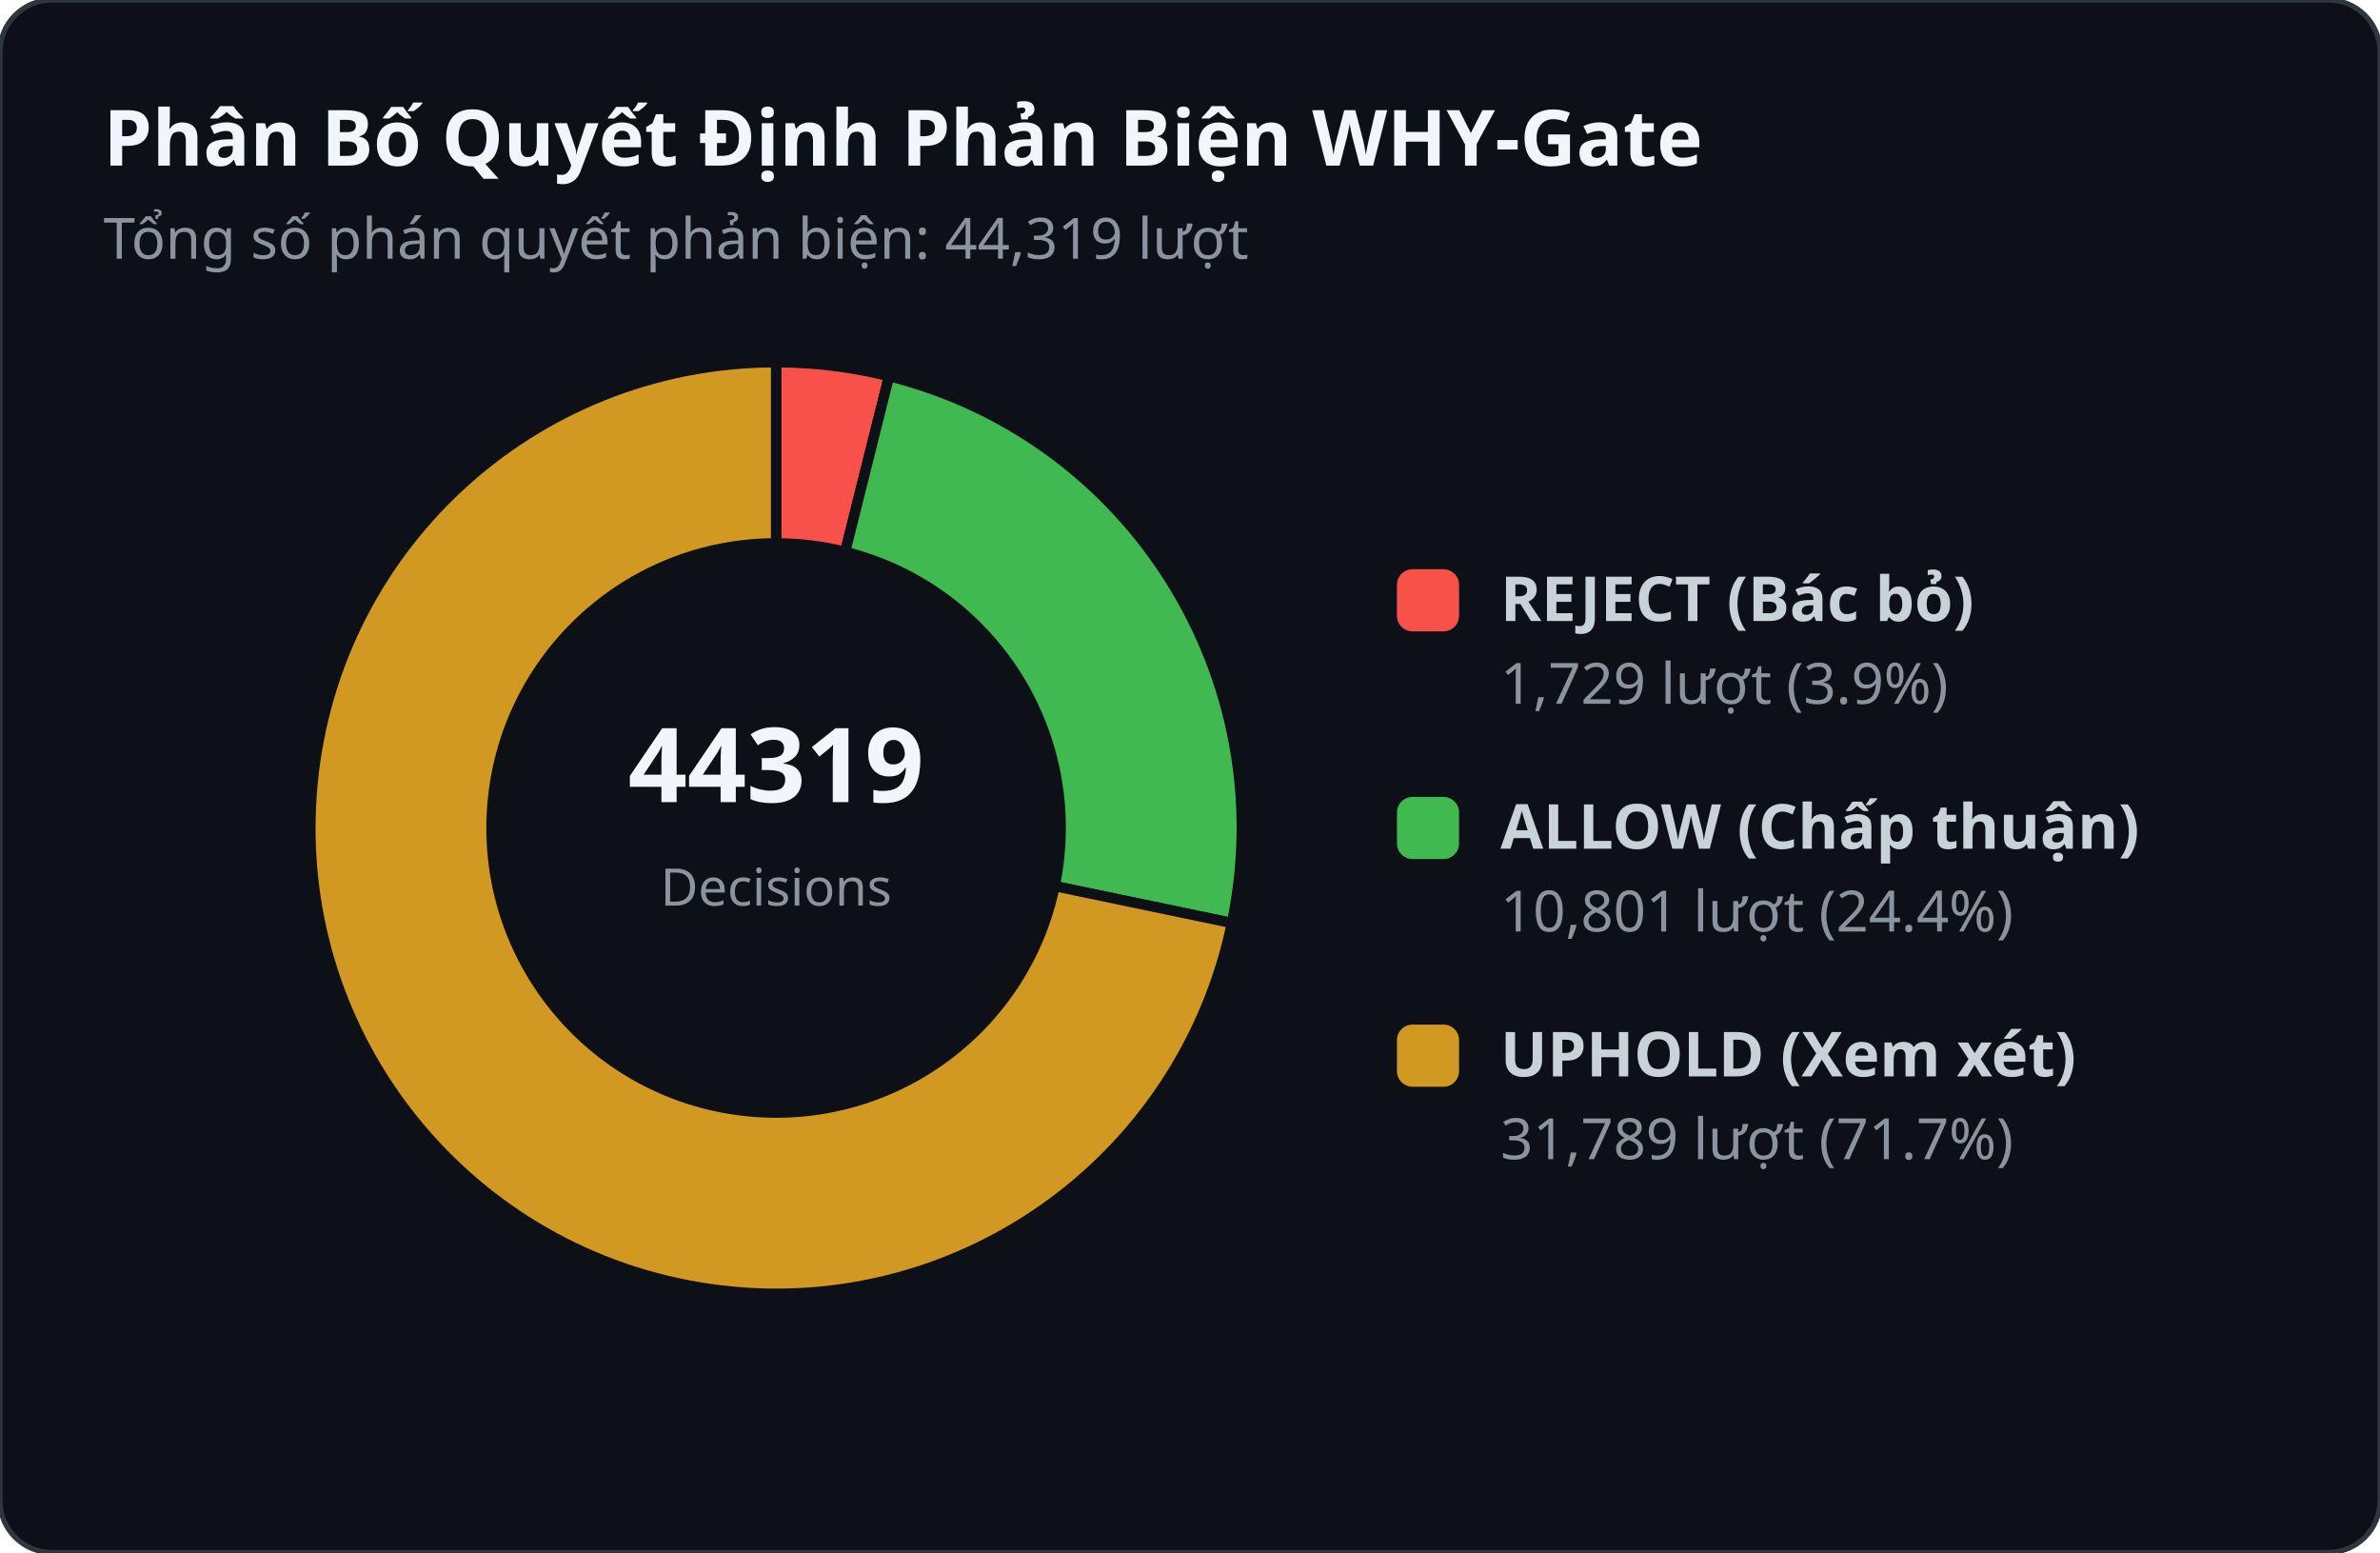
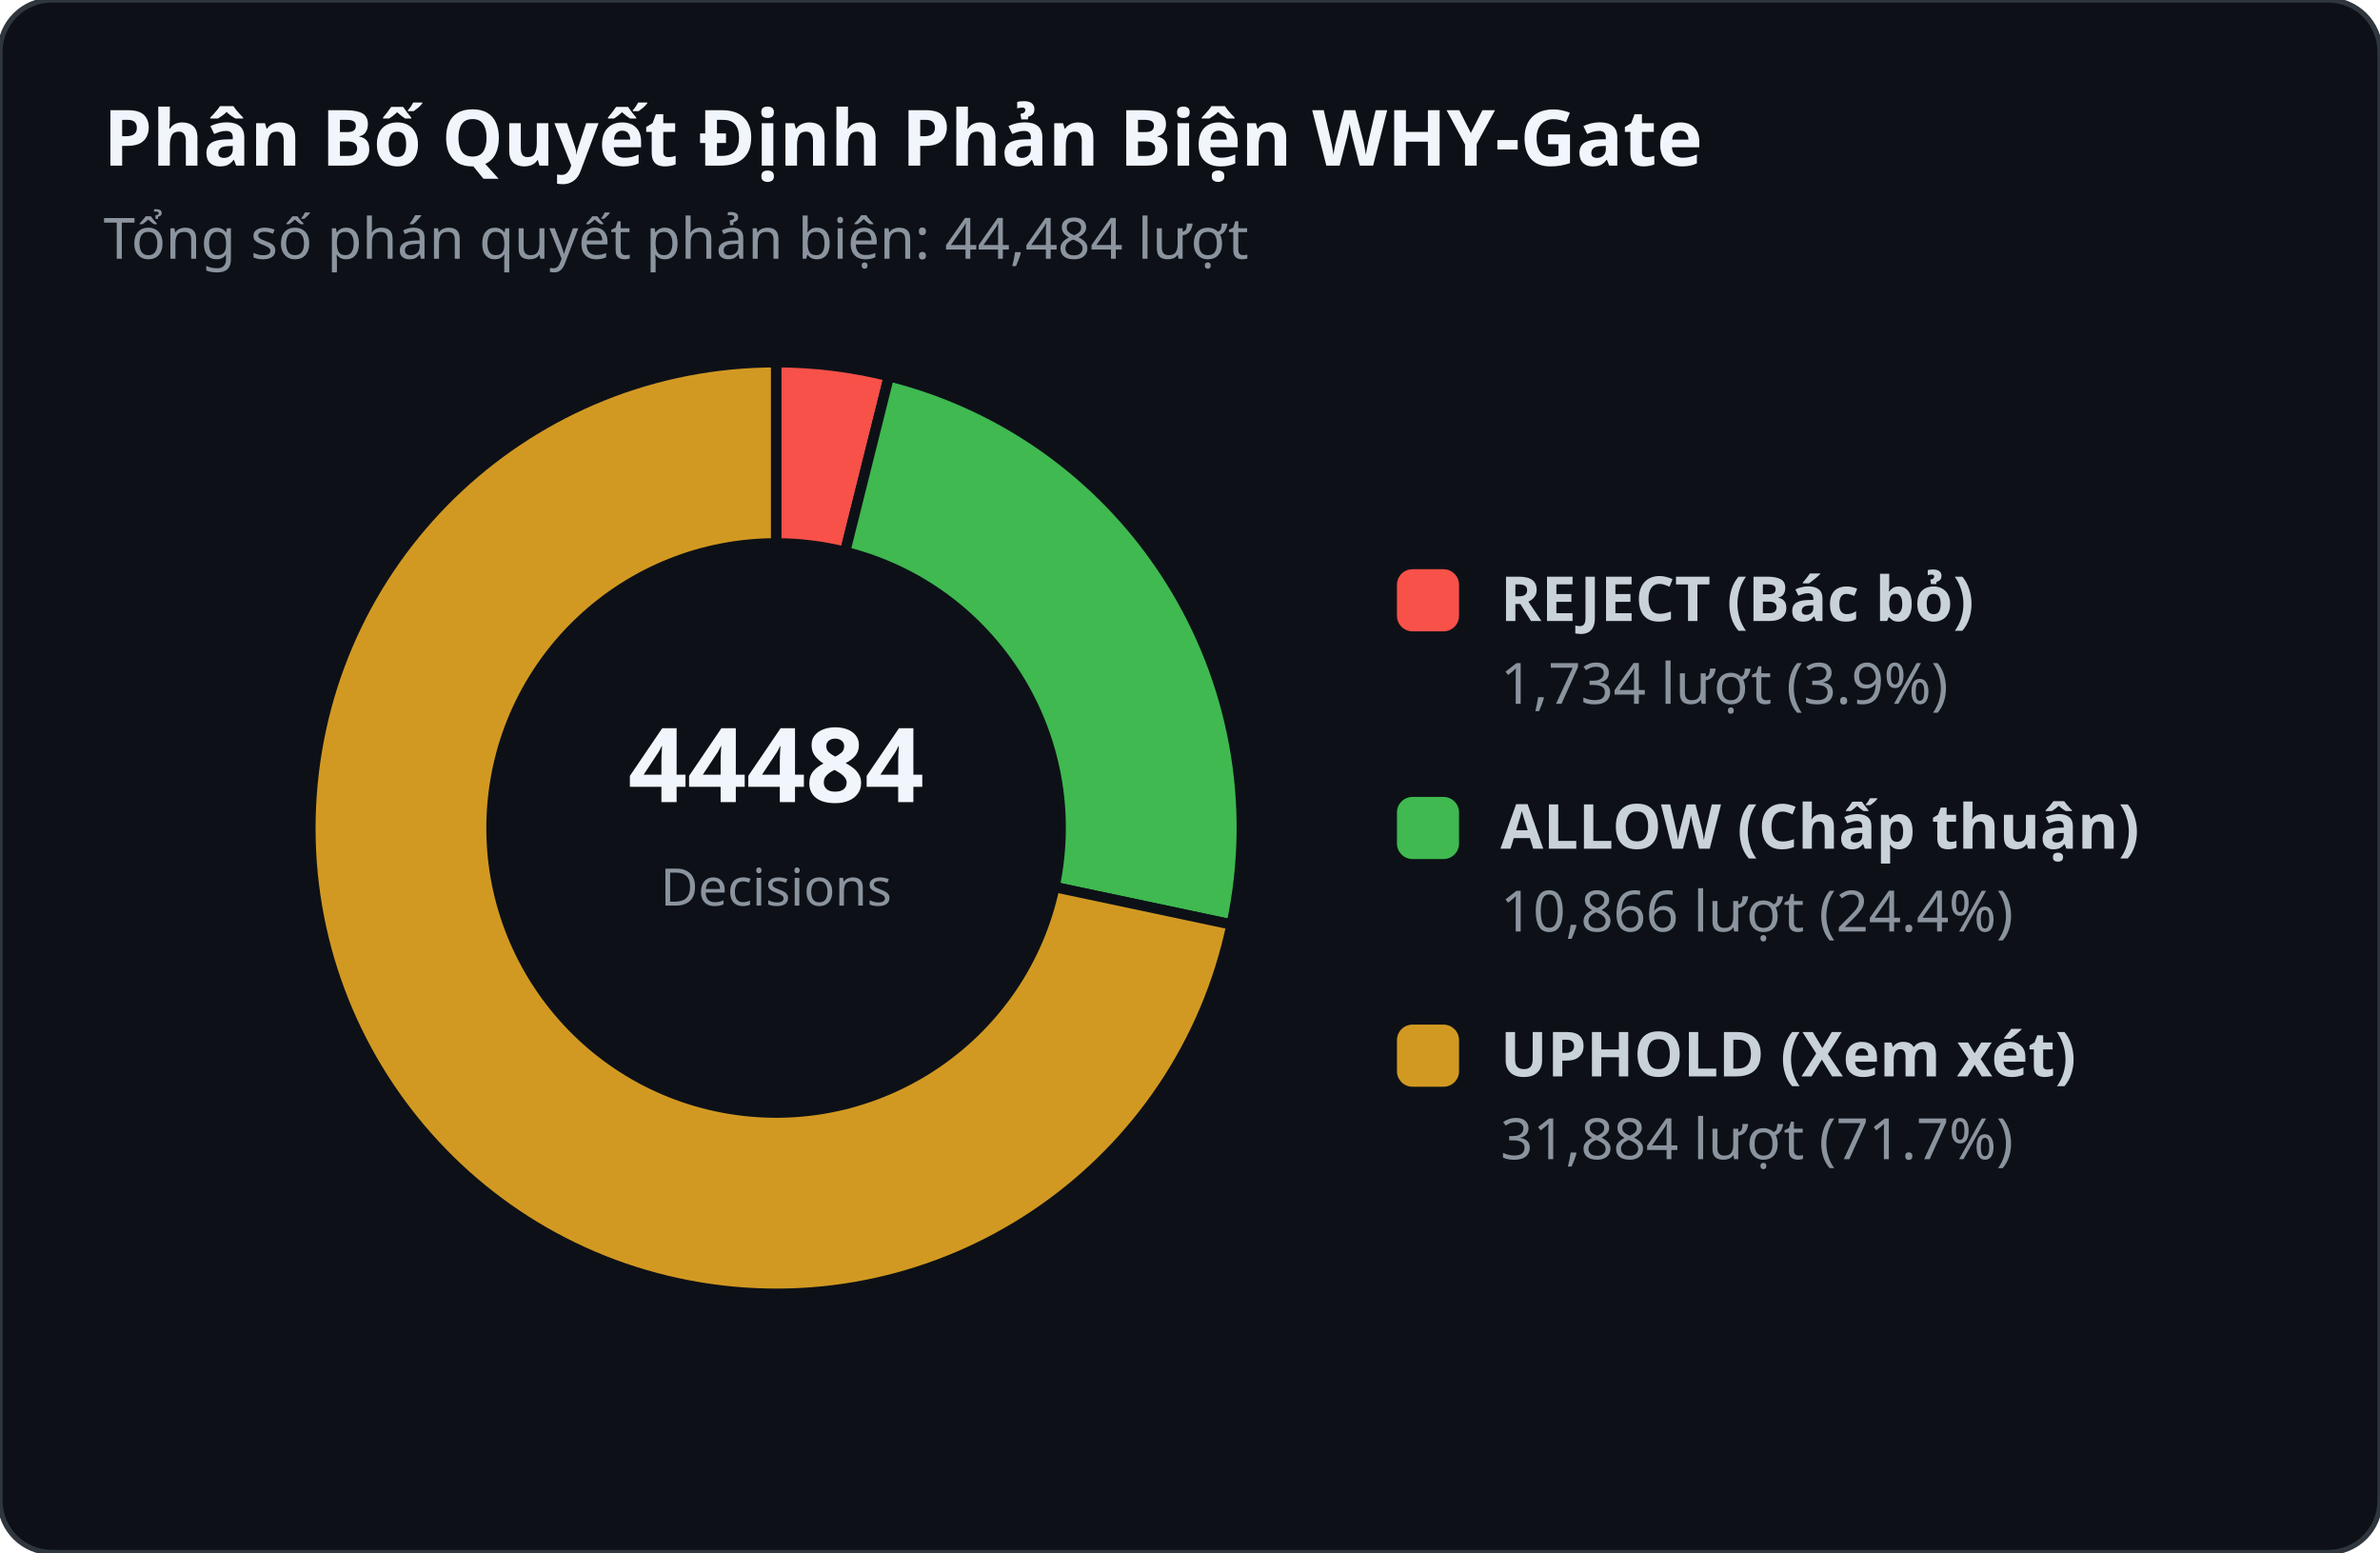
<svg xmlns="http://www.w3.org/2000/svg" width="460" height="300" viewBox="0 0 460 300">
  <rect width="460" height="300" rx="10" fill="#0d1117" stroke="#30363d" stroke-width="1" />
  <text x="20" y="32" font-family="sans-serif" font-size="15" font-weight="600" fill="#f0f6fc">Phân Bố Quyết Định Phản Biện WHY-Gate</text>
-   <text x="20" y="50" font-family="sans-serif" font-size="11" fill="#8b949e">Tổng số phán quyết phản biện: 44,319 lượt</text>
+   <text x="20" y="50" font-family="sans-serif" font-size="11" fill="#8b949e">Tổng số phán quyết phản biện: 44,484 lượt</text>
  <circle cx="150" cy="160" r="90" fill="none" stroke="#30363d" stroke-width="1" />
-   <path d="M 150.00 70.00 A 90 90 0 0 1 171.84 72.69 L 163.35 106.64 A 55 55 0 0 0 150.00 105.00 Z" fill="#f85149" stroke="#0d1117" stroke-width="2" />
-   <path d="M 171.84 72.69 A 90 90 0 0 1 238.10 178.37 L 203.84 171.23 A 55 55 0 0 0 163.35 106.64 Z" fill="#3fb950" stroke="#0d1117" stroke-width="2" />
-   <path d="M 238.10 178.37 A 90 90 0 1 1 150.00 70.00 L 150.00 105.00 A 55 55 0 1 0 203.84 171.23 Z" fill="#d29922" stroke="#0d1117" stroke-width="2" />
-   <text x="150" y="155" text-anchor="middle" font-family="sans-serif" font-size="20" font-weight="700" fill="#f0f6fc">44319</text>
+   <path d="M 150.00 70.00 A 90 90 0 0 1 171.82 72.69 L 163.34 106.64 A 55 55 0 0 0 150.00 105.00 Z" fill="#f85149" stroke="#0d1117" stroke-width="2" />
+   <path d="M 171.82 72.69 A 90 90 0 0 1 238.04 178.66 L 203.80 171.41 A 55 55 0 0 0 163.34 106.64 Z" fill="#3fb950" stroke="#0d1117" stroke-width="2" />
+   <path d="M 238.04 178.66 A 90 90 0 1 1 150.00 70.00 L 150.00 105.00 A 55 55 0 1 0 203.80 171.41 Z" fill="#d29922" stroke="#0d1117" stroke-width="2" />
+   <text x="150" y="155" text-anchor="middle" font-family="sans-serif" font-size="20" font-weight="700" fill="#f0f6fc">44484</text>
  <text x="150" y="175" text-anchor="middle" font-family="sans-serif" font-size="10" fill="#8b949e">Decisions</text>
  <rect x="270" y="110" width="12" height="12" rx="3" fill="#f85149" />
  <text x="290" y="120" font-family="sans-serif" font-size="12" font-weight="600" fill="#c9d1d9">REJECT (Bác bỏ)</text>
-   <text x="290" y="136" font-family="sans-serif" font-size="11" fill="#8b949e">1,729 lượt (3.9%)</text>
+   <text x="290" y="136" font-family="sans-serif" font-size="11" fill="#8b949e">1,734 lượt (3.9%)</text>
  <rect x="270" y="154" width="12" height="12" rx="3" fill="#3fb950" />
  <text x="290" y="164" font-family="sans-serif" font-size="12" font-weight="600" fill="#c9d1d9">ALLOW (Chấp thuận)</text>
-   <text x="290" y="180" font-family="sans-serif" font-size="11" fill="#8b949e">10,801 lượt (24.4%)</text>
+   <text x="290" y="180" font-family="sans-serif" font-size="11" fill="#8b949e">10,866 lượt (24.4%)</text>
  <rect x="270" y="198" width="12" height="12" rx="3" fill="#d29922" />
  <text x="290" y="208" font-family="sans-serif" font-size="12" font-weight="600" fill="#c9d1d9">UPHOLD (Xem xét)</text>
-   <text x="290" y="224" font-family="sans-serif" font-size="11" fill="#8b949e">31,789 lượt (71.7%)</text>
+   <text x="290" y="224" font-family="sans-serif" font-size="11" fill="#8b949e">31,884 lượt (71.7%)</text>
</svg>
